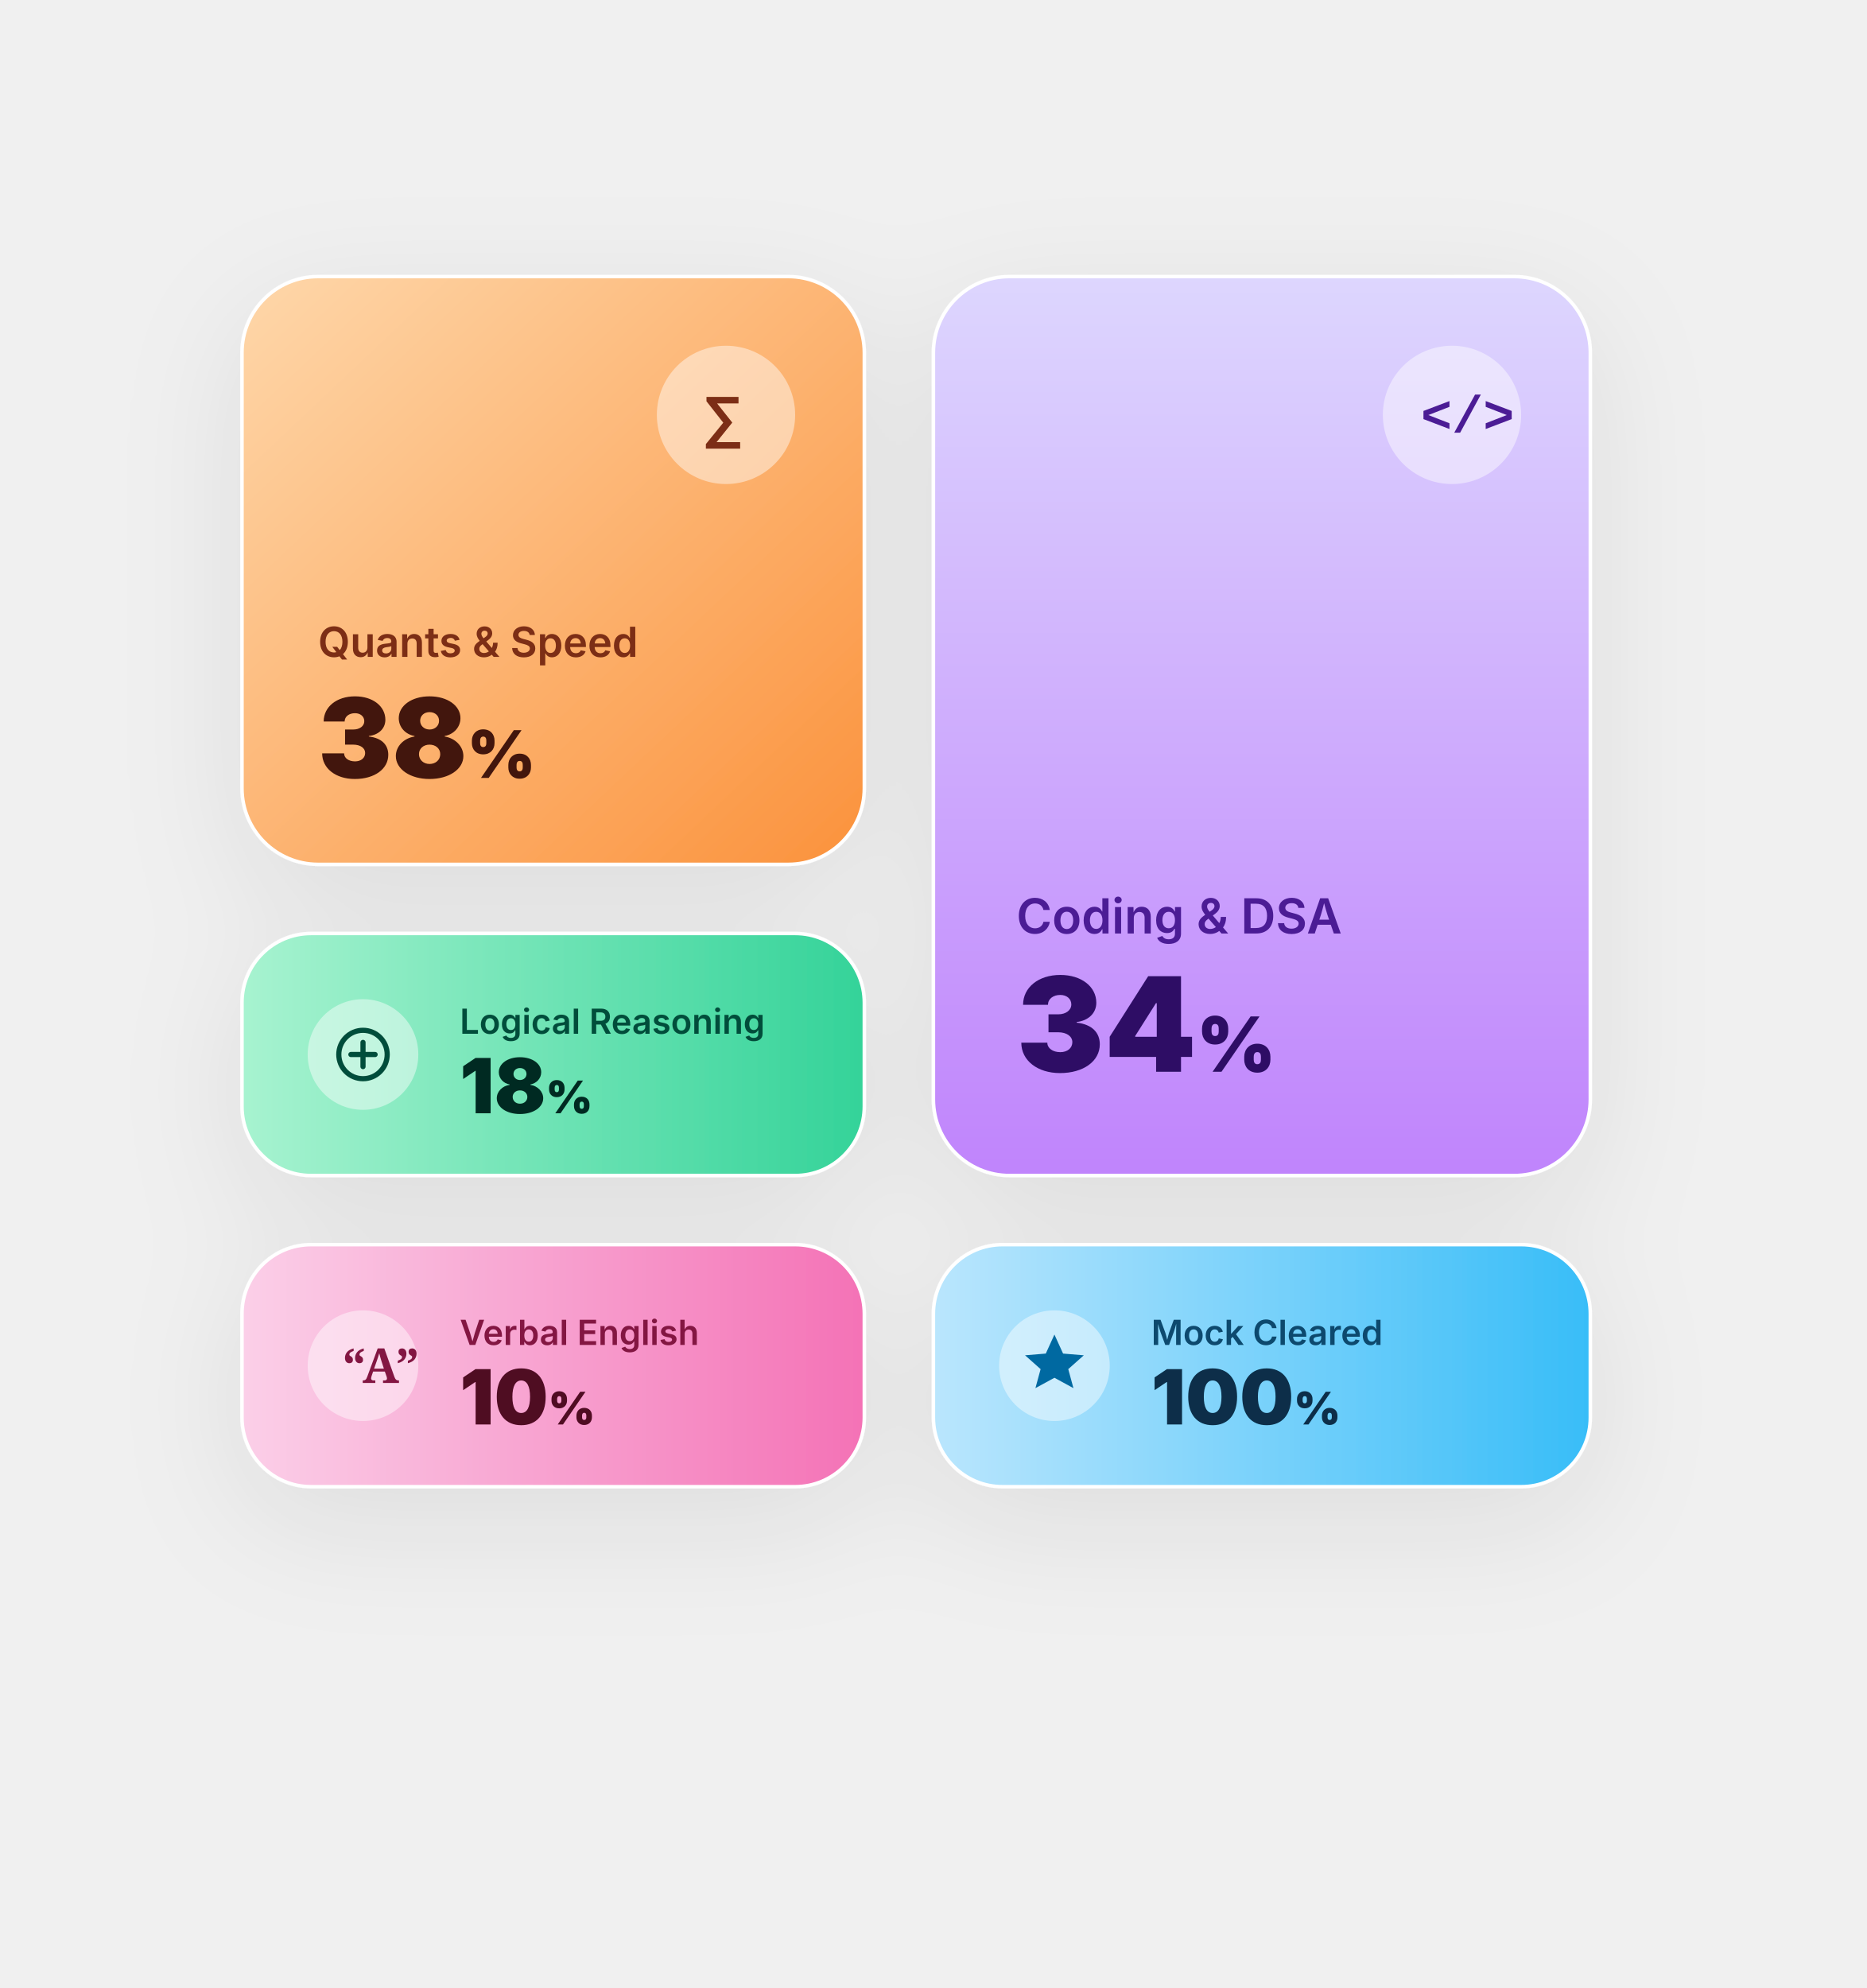
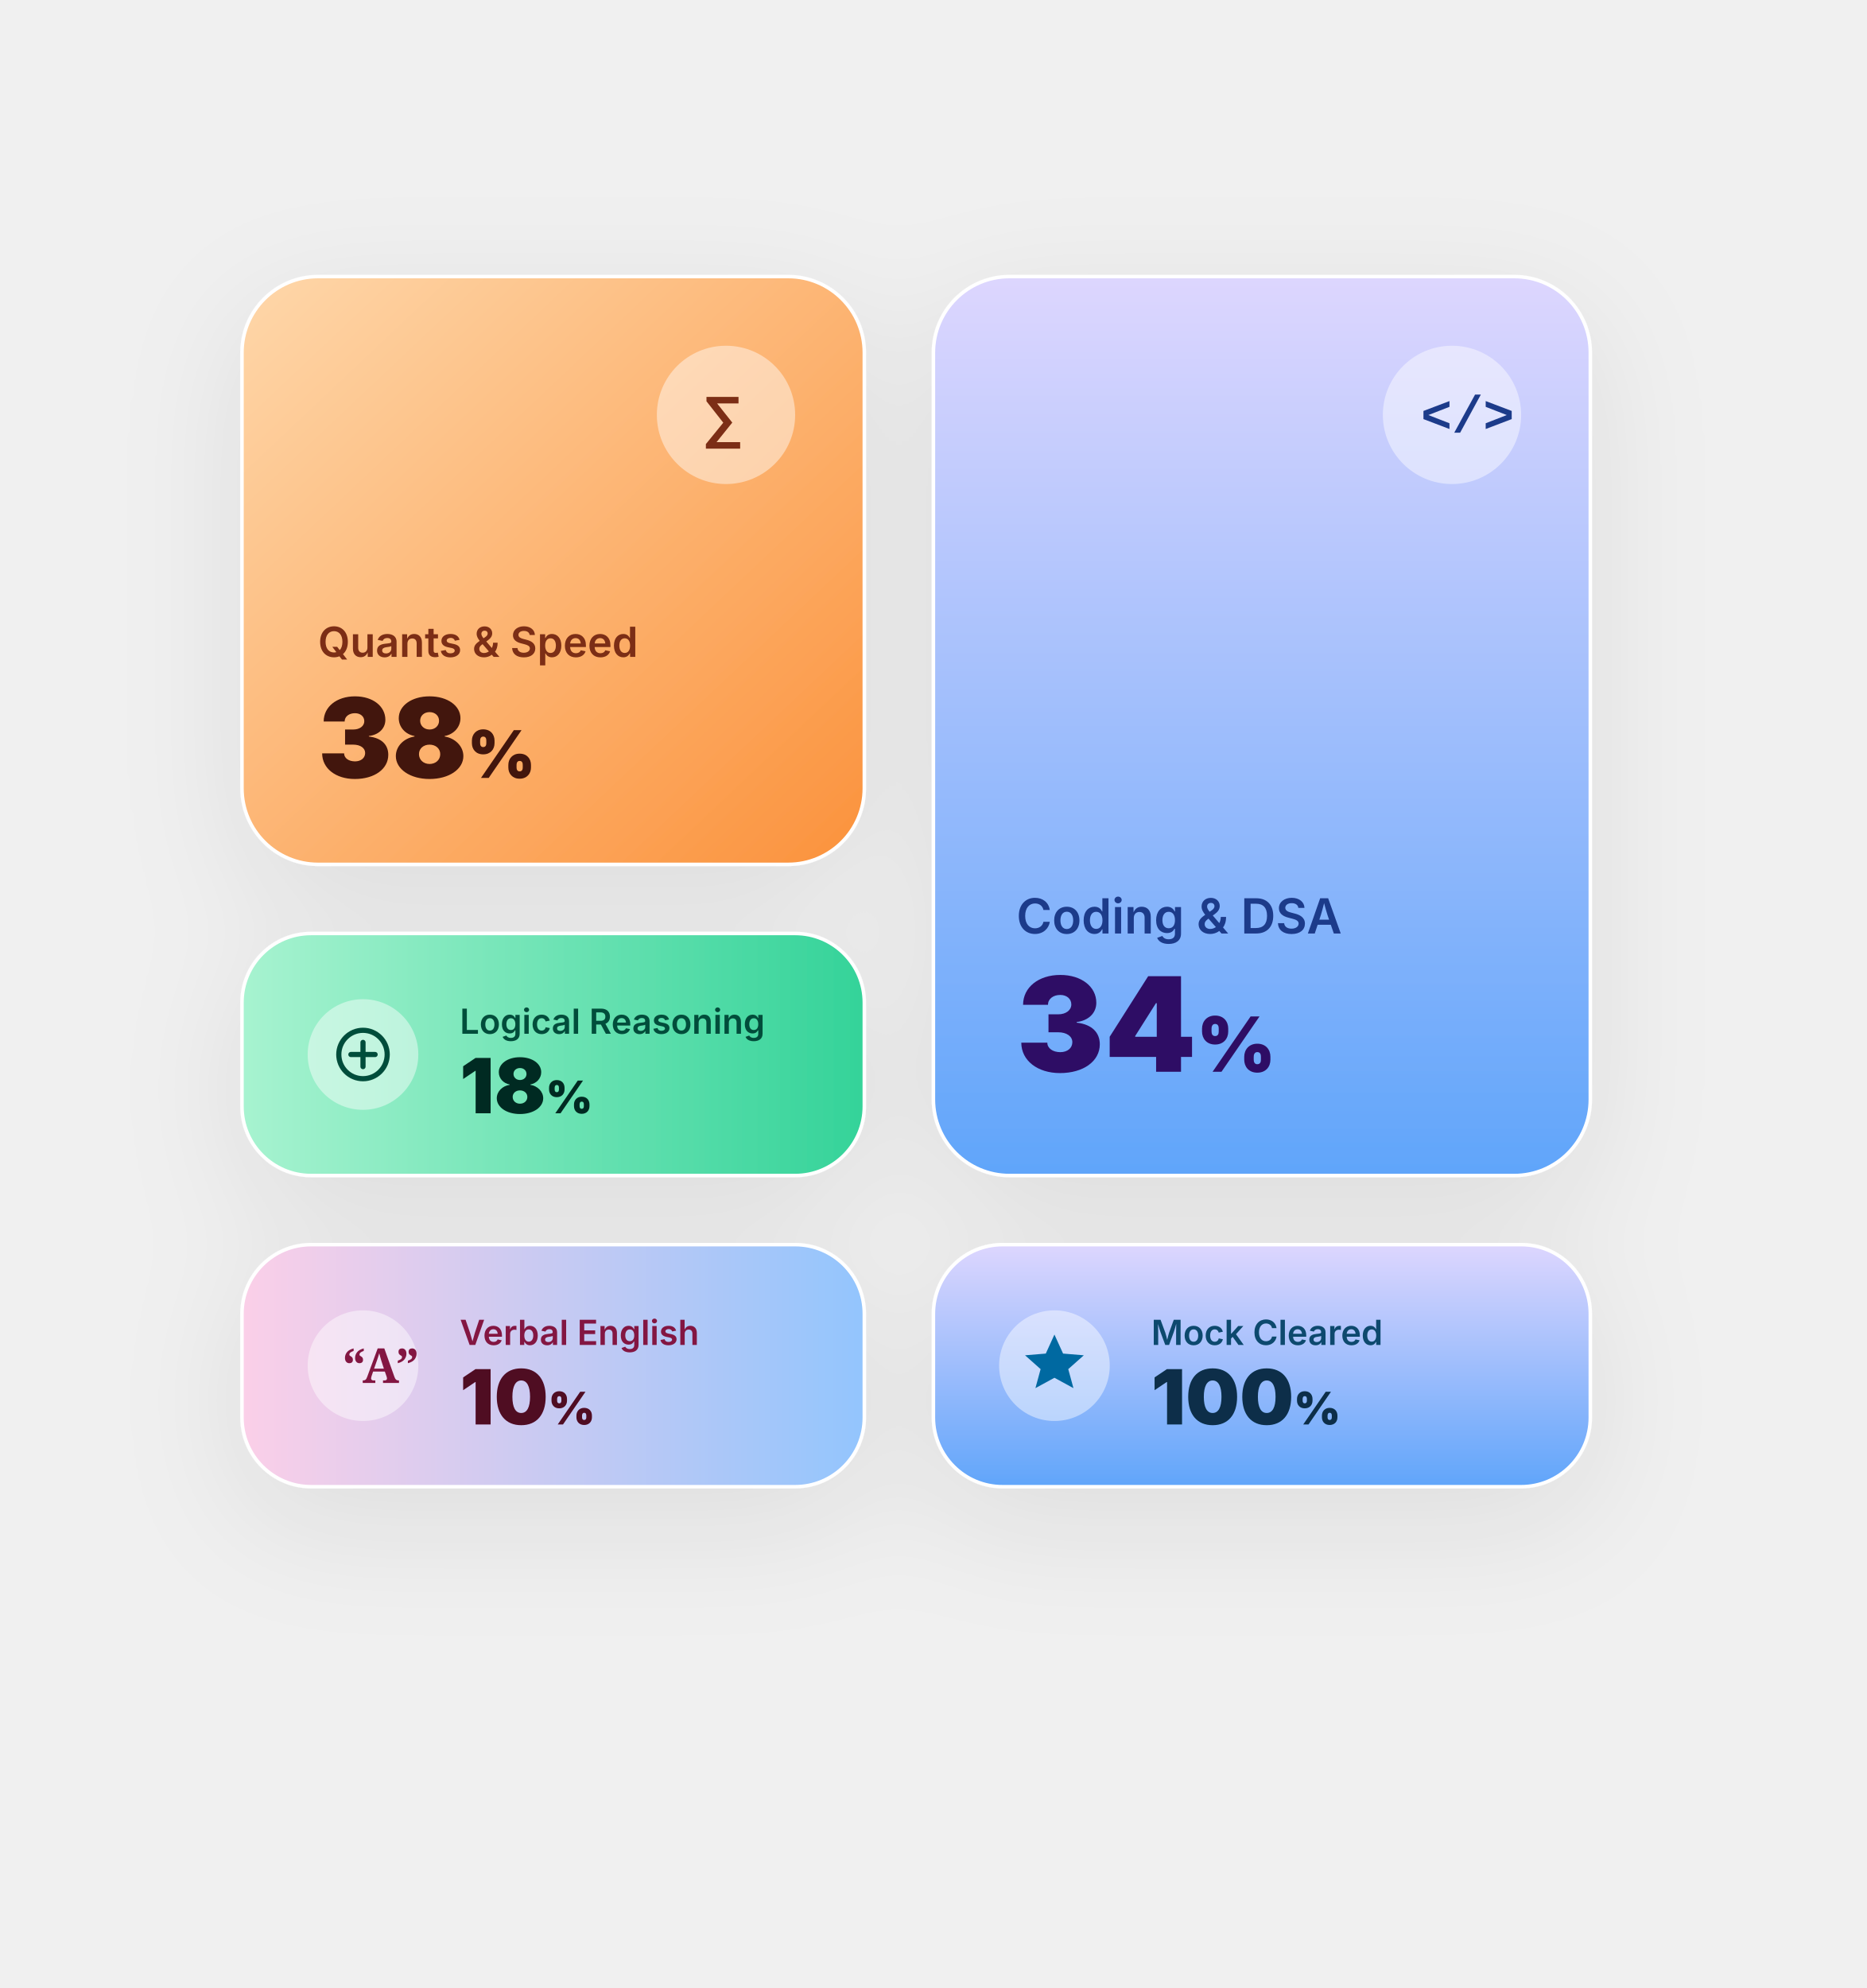
<svg xmlns="http://www.w3.org/2000/svg" viewBox="0 0 1080 1150" width="1080" height="1150" fill="none">
  <defs>
    <filter id="skillGlow" x="0" y="0" width="1080" height="1150" filterUnits="userSpaceOnUse" color-interpolation-filters="sRGB">
      <feDropShadow dx="0" dy="20" stdDeviation="36" flood-color="rgba(0, 0, 0, 0.08)" />
    </filter>
    <linearGradient id="cardOrange" x1="0" y1="0" x2="1" y2="1">
      <stop offset="0%" stop-color="#FED7AA" />
      <stop offset="100%" stop-color="#FB923C" />
    </linearGradient>
-     <linearGradient id="cardPurple" x1="0" y1="0" x2="0" y2="1">
+     <linearGradient id="cardBlue" x1="0" y1="0" x2="0" y2="1">
      <stop offset="0%" stop-color="#DDD6FE" />
-       <stop offset="100%" stop-color="#C084FC" />
+       <stop offset="100%" stop-color="#60A5FA" />
    </linearGradient>
    <linearGradient id="cardGreen" x1="0" y1="0" x2="1" y2="0">
      <stop offset="0%" stop-color="#A7F3D0" />
      <stop offset="100%" stop-color="#34D399" />
    </linearGradient>
    <linearGradient id="cardPink" x1="0" y1="0" x2="1" y2="0">
      <stop offset="0%" stop-color="#FBCFE8" />
-       <stop offset="100%" stop-color="#F472B6" />
+       <stop offset="100%" stop-color="#93C5FD" />
    </linearGradient>
    <linearGradient id="cardBlue" x1="0" y1="0" x2="1" y2="0">
      <stop offset="0%" stop-color="#BAE6FD" />
      <stop offset="100%" stop-color="#38BDF8" />
    </linearGradient>
  </defs>
  <g filter="url(#skillGlow)">
    <g transform="translate(140, 160)">
      <rect width="360" height="340" rx="44" fill="url(#cardOrange)" stroke="#FFFFFF" stroke-width="2" />
      <circle cx="280" cy="80" r="40" fill="rgba(255, 255, 255, 0.45)" />
      <text x="268" y="92" fill="#7C2D12" font-family="'Courier New', monospace" font-size="34" font-weight="900">∑</text>
      <text x="44" y="220" fill="#7C2D12" font-family="-apple-system, BlinkMacSystemFont, 'Inter', sans-serif" font-size="24" font-weight="600">Quants &amp; Speed</text>
      <text x="44" y="290" fill="#431407" font-family="-apple-system, BlinkMacSystemFont, 'Inter', sans-serif" font-size="64" font-weight="900">38<tspan font-size="38">%</tspan>
      </text>
    </g>
    <g transform="translate(540, 160)">
-       <rect width="380" height="520" rx="44" fill="url(#cardPurple)" stroke="#FFFFFF" stroke-width="2" />
+       <rect width="380" height="520" rx="44" fill="url(#cardBlue)" stroke="#FFFFFF" stroke-width="2" />
      <circle cx="300" cy="80" r="40" fill="rgba(255, 255, 255, 0.45)" />
-       <text x="282" y="90" fill="#4C1D95" font-family="'Courier New', monospace" font-size="30" font-weight="900">&lt;/&gt;</text>
-       <text x="48" y="380" fill="#4C1D95" font-family="-apple-system, BlinkMacSystemFont, 'Inter', sans-serif" font-size="28" font-weight="600">Coding &amp; DSA</text>
+       <text x="282" y="90" fill="#1E3A8A" font-family="'Courier New', monospace" font-size="30" font-weight="900">&lt;/&gt;</text>
+       <text x="48" y="380" fill="#1E3A8A" font-family="-apple-system, BlinkMacSystemFont, 'Inter', sans-serif" font-size="28" font-weight="600">Coding &amp; DSA</text>
      <text x="48" y="460" fill="#2E1065" font-family="-apple-system, BlinkMacSystemFont, 'Inter', sans-serif" font-size="76" font-weight="900">34<tspan font-size="44">%</tspan>
      </text>
    </g>
    <g transform="translate(140, 540)">
      <rect width="360" height="140" rx="40" fill="url(#cardGreen)" stroke="#FFFFFF" stroke-width="2" />
      <circle cx="70" cy="70" r="32" fill="rgba(255, 255, 255, 0.45)" />
      <circle cx="70" cy="70" r="14" fill="none" stroke="#064E3B" stroke-width="3" />
      <path d="M70 63V77M63 70H77" stroke="#064E3B" stroke-width="3" stroke-linecap="round" />
      <text x="126" y="58" fill="#064E3B" font-family="-apple-system, BlinkMacSystemFont, 'Inter', sans-serif" font-size="20" font-weight="600">Logical Reasoning</text>
      <text x="126" y="104" fill="#022C22" font-family="-apple-system, BlinkMacSystemFont, 'Inter', sans-serif" font-size="44" font-weight="900">18<tspan font-size="26">%</tspan>
      </text>
    </g>
    <g transform="translate(140, 720)">
      <rect width="360" height="140" rx="40" fill="url(#cardPink)" stroke="#FFFFFF" stroke-width="2" />
      <circle cx="70" cy="70" r="32" fill="rgba(255, 255, 255, 0.45)" />
      <text x="58" y="80" fill="#831843" font-family="Georgia, serif" font-size="28" font-weight="900">“A”</text>
      <text x="126" y="58" fill="#831843" font-family="-apple-system, BlinkMacSystemFont, 'Inter', sans-serif" font-size="20" font-weight="600">Verbal English</text>
      <text x="126" y="104" fill="#500724" font-family="-apple-system, BlinkMacSystemFont, 'Inter', sans-serif" font-size="44" font-weight="900">10<tspan font-size="26">%</tspan>
      </text>
    </g>
    <g transform="translate(540, 720)">
      <rect width="380" height="140" rx="40" fill="url(#cardBlue)" stroke="#FFFFFF" stroke-width="2" />
      <circle cx="70" cy="70" r="32" fill="rgba(255, 255, 255, 0.45)" />
      <path d="M70 52L75 63L87 64L78 72L81 83L70 77L59 83L62 72L53 64L65 63L70 52Z" fill="#0369A1" />
      <text x="126" y="58" fill="#0C4A6E" font-family="-apple-system, BlinkMacSystemFont, 'Inter', sans-serif" font-size="20" font-weight="600">Mock Cleared</text>
      <text x="126" y="104" fill="#082F49" font-family="-apple-system, BlinkMacSystemFont, 'Inter', sans-serif" font-size="44" font-weight="900">100<tspan font-size="26">%</tspan>
      </text>
    </g>
  </g>
</svg>
